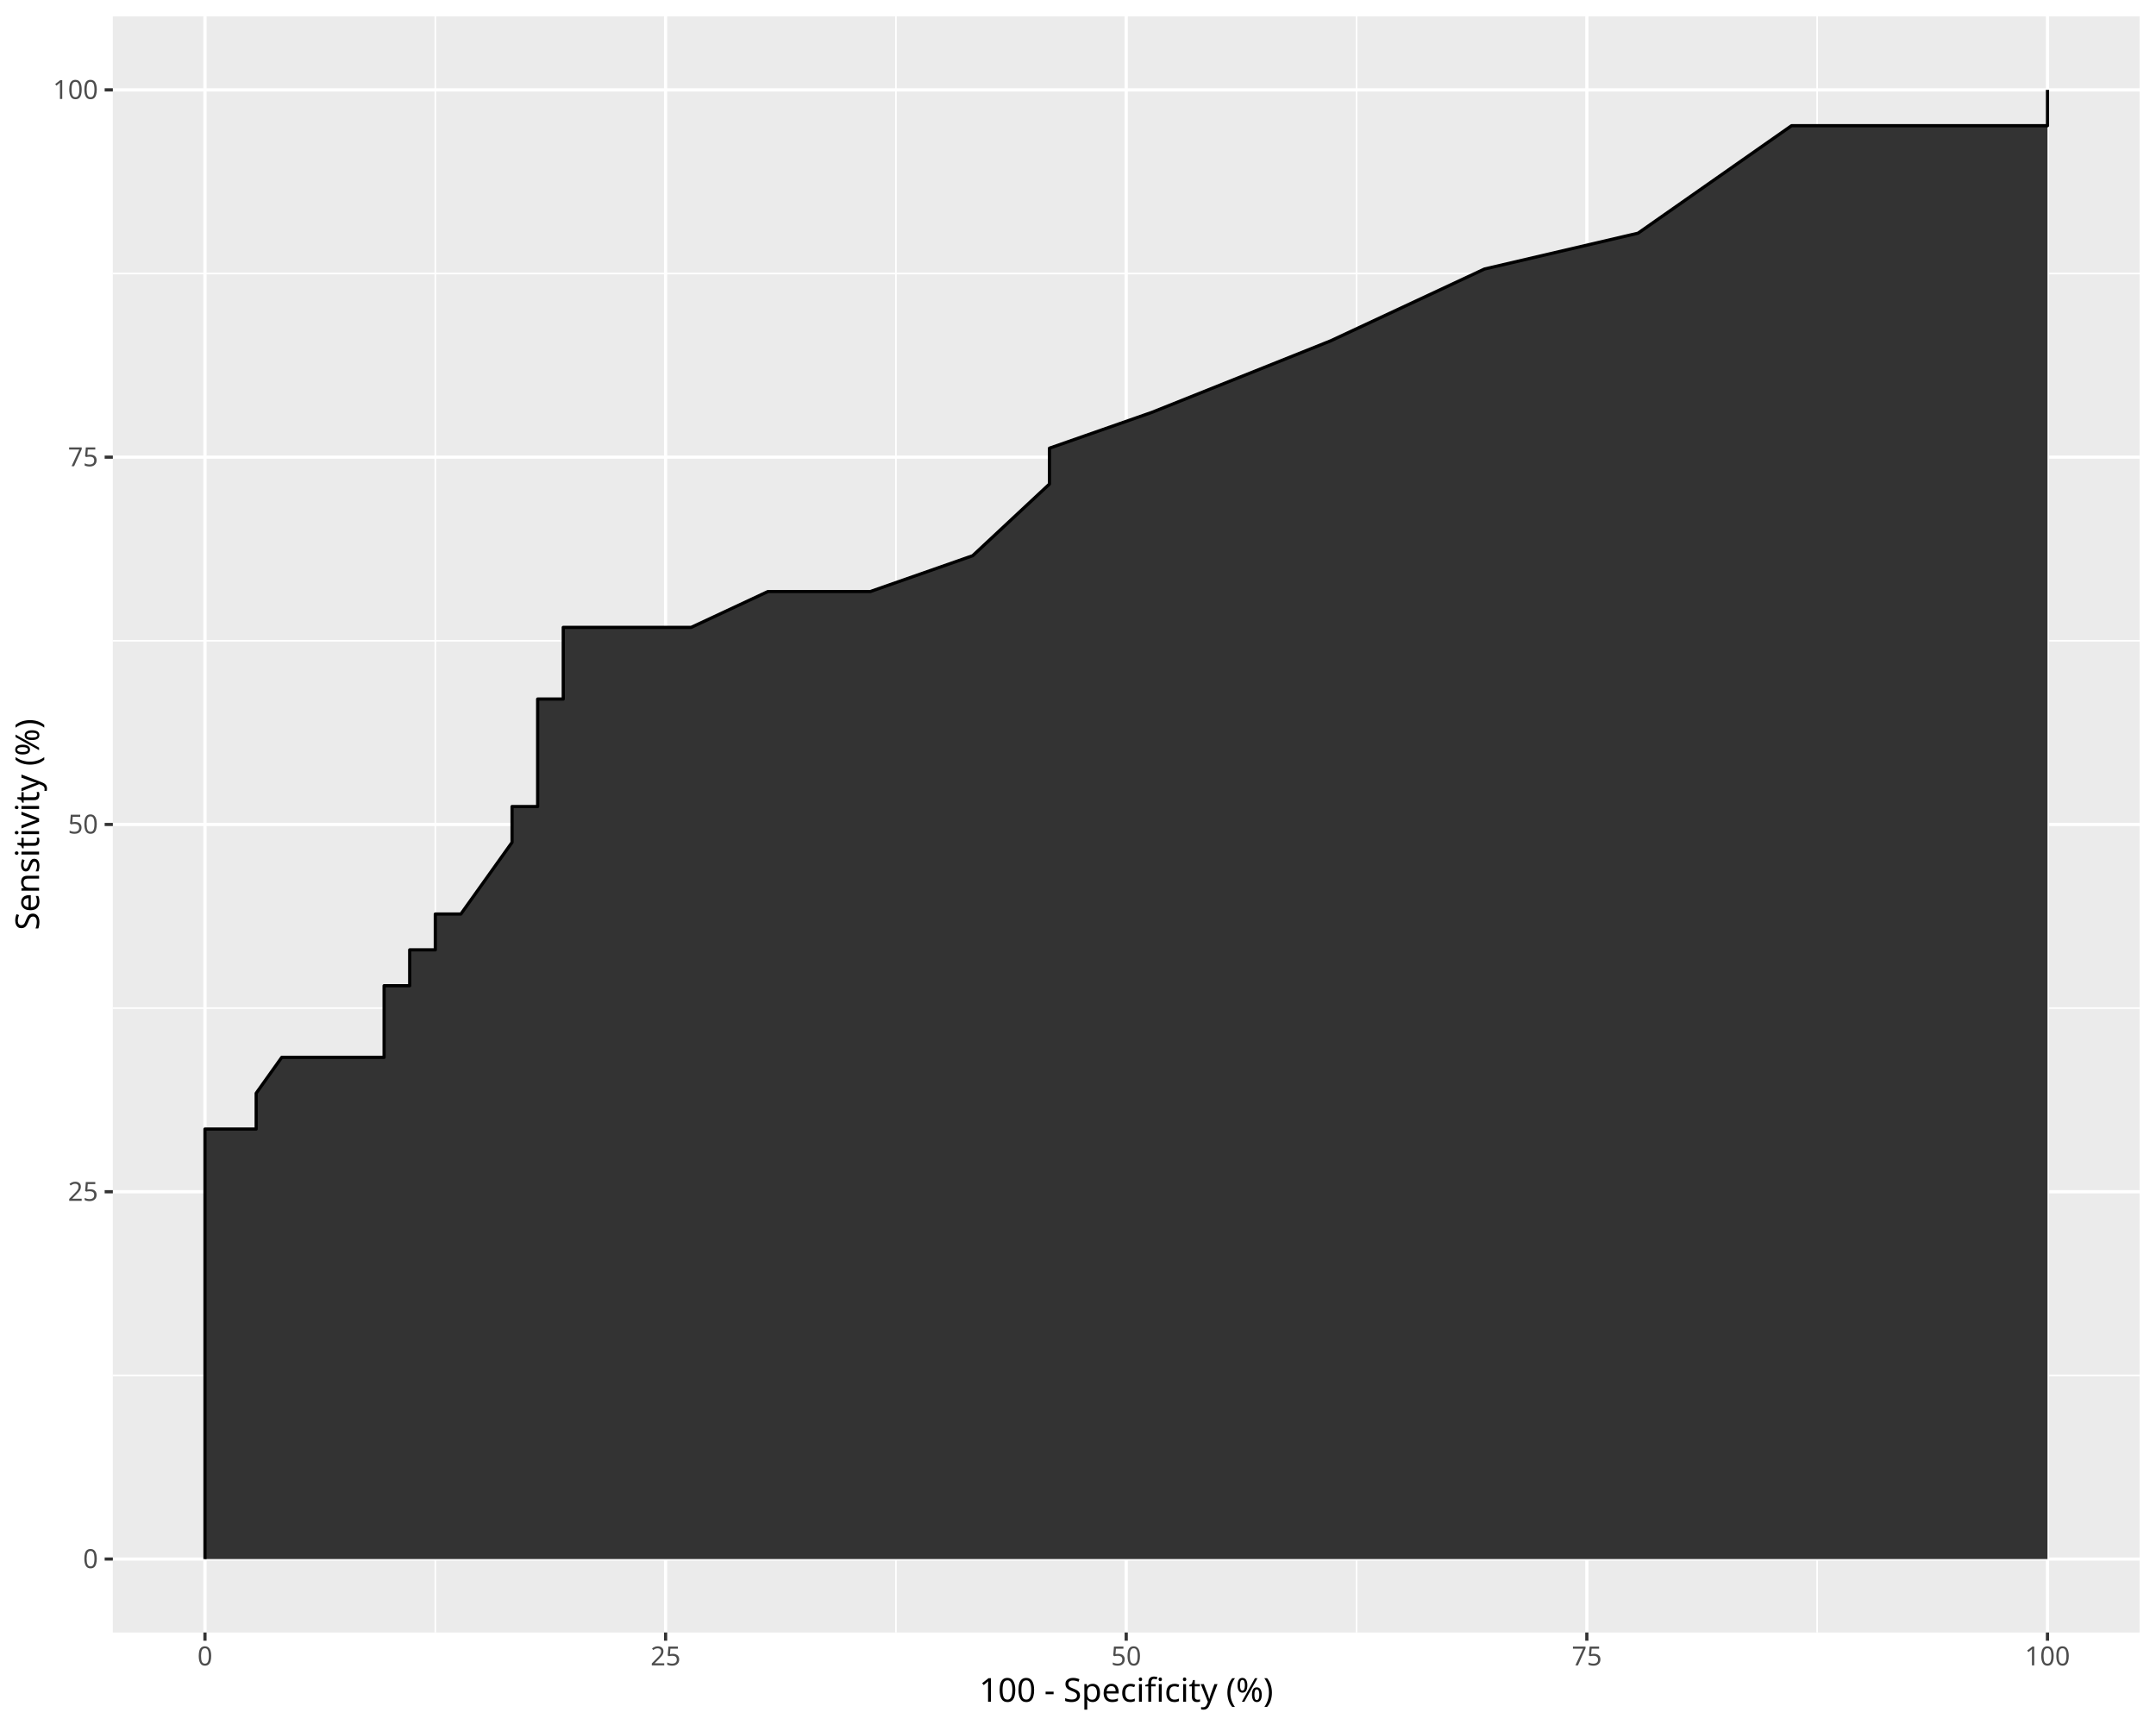
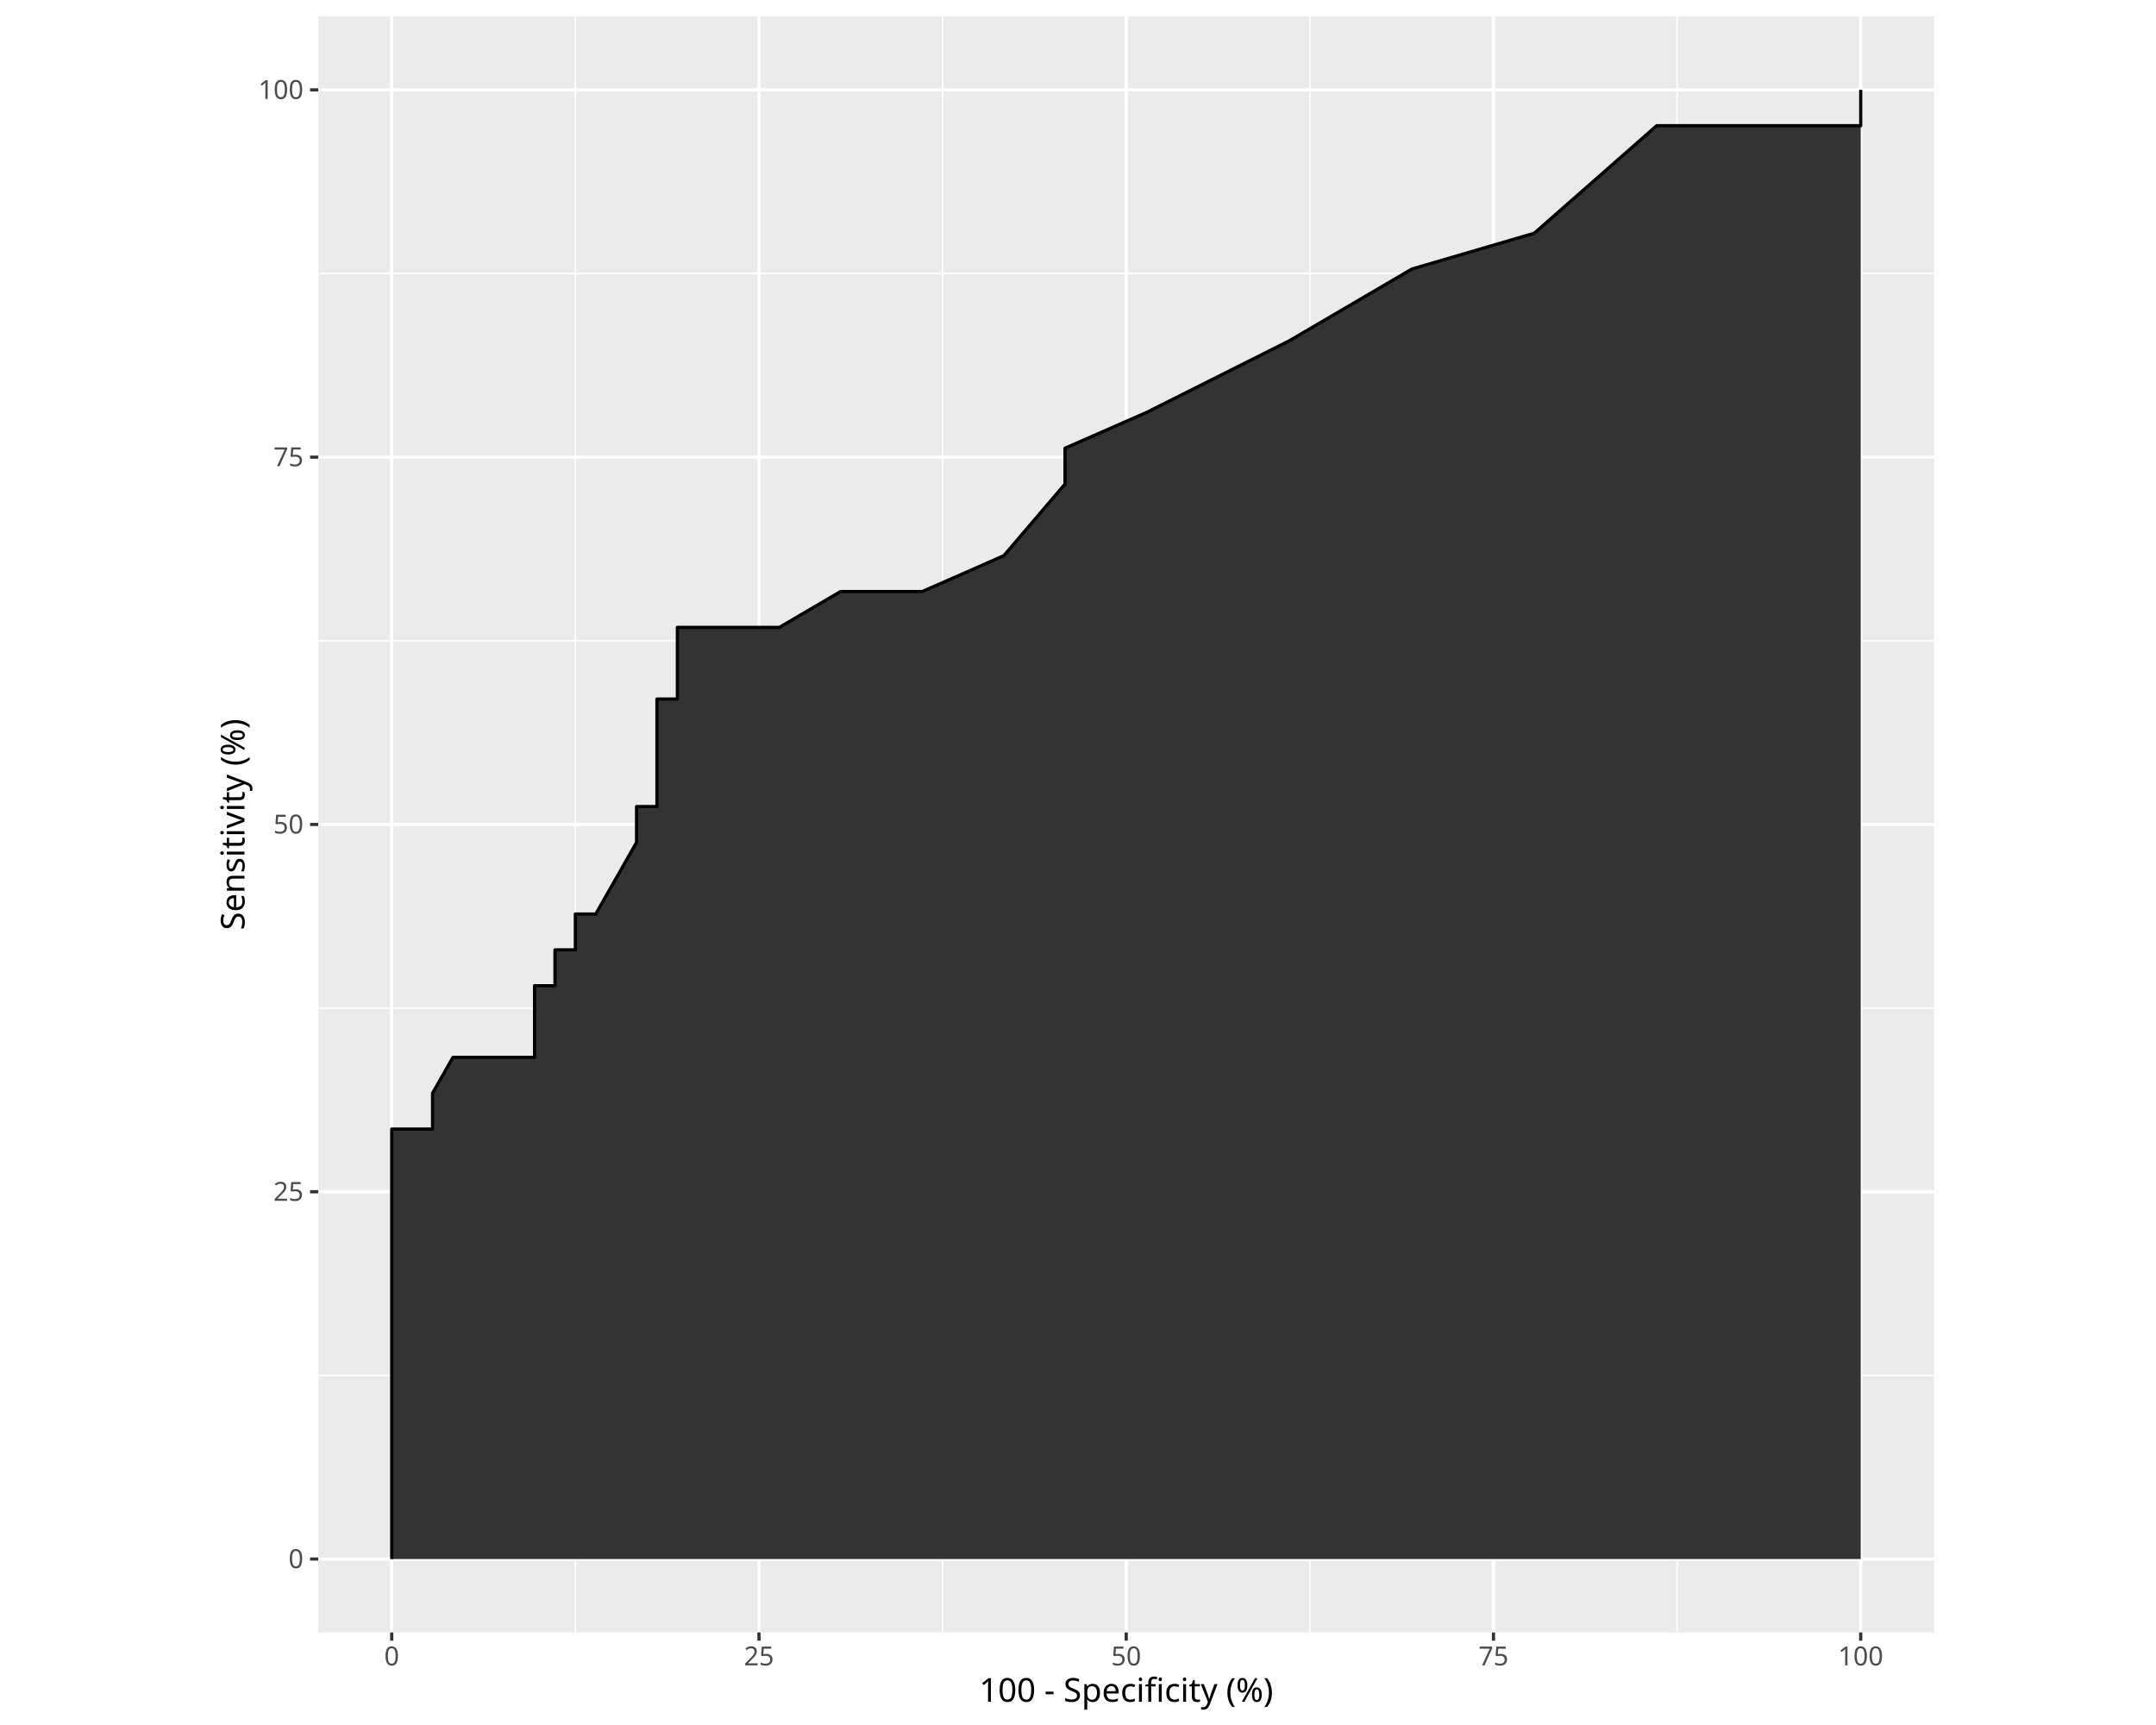
<svg xmlns="http://www.w3.org/2000/svg" class="svglite" data-engine-version="2.0" width="720.00pt" height="576.00pt" viewBox="0 0 720.00 576.00">
  <defs>
    <style type="text/css">
    .svglite line, .svglite polyline, .svglite polygon, .svglite path, .svglite rect, .svglite circle {
      fill: none;
      stroke: #000000;
      stroke-linecap: round;
      stroke-linejoin: round;
      stroke-miterlimit: 10.00;
    }
  </style>
  </defs>
  <rect width="100%" height="100%" style="stroke: none; fill: #FFFFFF;" />
  <defs>
    <clipPath id="cpMC4wMHw3MjAuMDB8MC4wMHw1NzYuMDA=">
      <rect x="0.00" y="0.00" width="720.00" height="576.00" />
    </clipPath>
  </defs>
  <g clip-path="url(#cpMC4wMHw3MjAuMDB8MC4wMHw1NzYuMDA=)">
-     <rect x="0.00" y="0.00" width="720.00" height="576.00" style="stroke-width: 1.07; stroke: #FFFFFF; fill: #FFFFFF;" />
-   </g>
+ </g>
  <defs>
-     <clipPath id="cpMzcuNjl8NzE0LjUyfDUuNDh8NTQ1LjEx">
-       <rect x="37.69" y="5.48" width="676.83" height="539.63" />
+     <clipPath id="cpNjguNjB8NjUxLjQwfDAuMDB8NTc2LjAw">
+       <rect x="68.60" y="0.00" width="582.80" height="576.00" />
    </clipPath>
  </defs>
-   <g clip-path="url(#cpMzcuNjl8NzE0LjUyfDUuNDh8NTQ1LjEx)">
-     <rect x="37.69" y="5.48" width="676.83" height="539.63" style="stroke-width: 1.07; stroke: none; fill: #EBEBEB;" />
-     <polyline points="37.69,459.26 714.52,459.26 " style="stroke-width: 0.53; stroke: #FFFFFF; stroke-linecap: butt;" />
-     <polyline points="37.69,336.62 714.52,336.62 " style="stroke-width: 0.53; stroke: #FFFFFF; stroke-linecap: butt;" />
-     <polyline points="37.69,213.97 714.52,213.97 " style="stroke-width: 0.53; stroke: #FFFFFF; stroke-linecap: butt;" />
-     <polyline points="37.69,91.33 714.52,91.33 " style="stroke-width: 0.53; stroke: #FFFFFF; stroke-linecap: butt;" />
-     <polyline points="145.37,545.11 145.37,5.48 " style="stroke-width: 0.53; stroke: #FFFFFF; stroke-linecap: butt;" />
-     <polyline points="299.19,545.11 299.19,5.48 " style="stroke-width: 0.53; stroke: #FFFFFF; stroke-linecap: butt;" />
-     <polyline points="453.02,545.11 453.02,5.48 " style="stroke-width: 0.53; stroke: #FFFFFF; stroke-linecap: butt;" />
-     <polyline points="606.84,545.11 606.84,5.48 " style="stroke-width: 0.53; stroke: #FFFFFF; stroke-linecap: butt;" />
-     <polyline points="37.69,520.58 714.52,520.58 " style="stroke-width: 1.07; stroke: #FFFFFF; stroke-linecap: butt;" />
-     <polyline points="37.69,397.94 714.52,397.94 " style="stroke-width: 1.07; stroke: #FFFFFF; stroke-linecap: butt;" />
-     <polyline points="37.69,275.30 714.52,275.30 " style="stroke-width: 1.07; stroke: #FFFFFF; stroke-linecap: butt;" />
-     <polyline points="37.69,152.65 714.52,152.65 " style="stroke-width: 1.07; stroke: #FFFFFF; stroke-linecap: butt;" />
-     <polyline points="37.69,30.01 714.52,30.01 " style="stroke-width: 1.07; stroke: #FFFFFF; stroke-linecap: butt;" />
-     <polyline points="68.45,545.11 68.45,5.48 " style="stroke-width: 1.07; stroke: #FFFFFF; stroke-linecap: butt;" />
-     <polyline points="222.28,545.11 222.28,5.48 " style="stroke-width: 1.07; stroke: #FFFFFF; stroke-linecap: butt;" />
-     <polyline points="376.10,545.11 376.10,5.48 " style="stroke-width: 1.07; stroke: #FFFFFF; stroke-linecap: butt;" />
-     <polyline points="529.93,545.11 529.93,5.48 " style="stroke-width: 1.07; stroke: #FFFFFF; stroke-linecap: butt;" />
-     <polyline points="683.76,545.11 683.76,5.48 " style="stroke-width: 1.07; stroke: #FFFFFF; stroke-linecap: butt;" />
-     <polygon points="68.45,520.58 68.45,508.62 68.45,496.65 68.45,484.69 68.45,472.72 68.45,460.76 68.45,448.79 68.45,424.86 68.45,412.90 68.45,400.93 68.45,388.97 68.45,377.00 85.55,377.00 85.55,365.04 94.09,353.07 111.18,353.07 119.73,353.07 128.27,353.07 128.27,329.14 136.82,329.14 136.82,317.17 145.37,317.17 145.37,305.21 153.91,305.21 162.46,293.24 171.00,281.28 171.00,269.31 179.55,269.31 179.55,257.35 179.55,245.38 179.55,233.42 188.10,233.42 188.10,221.45 188.10,209.49 205.19,209.49 213.73,209.49 230.82,209.49 256.46,197.52 290.65,197.52 324.83,185.56 350.47,161.63 350.47,149.66 384.65,137.70 444.47,113.77 495.75,89.83 547.02,77.87 598.30,41.97 615.39,41.97 641.03,41.97 683.76,41.97 683.76,30.01 683.76,520.58 " style="stroke-width: 1.07; stroke: none; stroke-linecap: butt; fill: #333333;" />
-     <polyline points="68.45,520.58 68.45,508.62 68.45,496.65 68.45,484.69 68.45,472.72 68.45,460.76 68.45,448.79 68.45,424.86 68.45,412.90 68.45,400.93 68.45,388.97 68.45,377.00 85.55,377.00 85.55,365.04 94.09,353.07 111.18,353.07 119.73,353.07 128.27,353.07 128.27,329.14 136.82,329.14 136.82,317.17 145.37,317.17 145.37,305.21 153.91,305.21 162.46,293.24 171.00,281.28 171.00,269.31 179.55,269.31 179.55,257.35 179.55,245.38 179.55,233.42 188.10,233.42 188.10,221.45 188.10,209.49 205.19,209.49 213.73,209.49 230.82,209.49 256.46,197.52 290.65,197.52 324.83,185.56 350.47,161.63 350.47,149.66 384.65,137.70 444.47,113.77 495.75,89.83 547.02,77.87 598.30,41.97 615.39,41.97 641.03,41.97 683.76,41.97 683.76,30.01 " style="stroke-width: 1.07; stroke-linecap: butt;" />
+   <g clip-path="url(#cpNjguNjB8NjUxLjQwfDAuMDB8NTc2LjAw)">
+     <rect x="68.60" y="0.00" width="582.80" height="576.00" style="stroke-width: 1.07; stroke: #FFFFFF; fill: #FFFFFF;" />
  </g>
  <g clip-path="url(#cpMC4wMHw3MjAuMDB8MC4wMHw1NzYuMDA=)">
-     <text x="32.76" y="523.61" text-anchor="end" style="font-size: 8.80px; fill: #4D4D4D; font-family: sans;" textLength="4.89px" lengthAdjust="spacingAndGlyphs">0</text>
-     <text x="32.76" y="400.97" text-anchor="end" style="font-size: 8.80px; fill: #4D4D4D; font-family: sans;" textLength="9.79px" lengthAdjust="spacingAndGlyphs">25</text>
-     <text x="32.76" y="278.32" text-anchor="end" style="font-size: 8.80px; fill: #4D4D4D; font-family: sans;" textLength="9.79px" lengthAdjust="spacingAndGlyphs">50</text>
-     <text x="32.76" y="155.68" text-anchor="end" style="font-size: 8.80px; fill: #4D4D4D; font-family: sans;" textLength="9.79px" lengthAdjust="spacingAndGlyphs">75</text>
-     <text x="32.76" y="33.04" text-anchor="end" style="font-size: 8.80px; fill: #4D4D4D; font-family: sans;" textLength="14.68px" lengthAdjust="spacingAndGlyphs">100</text>
-     <polyline points="34.95,520.58 37.69,520.58 " style="stroke-width: 1.07; stroke: #333333; stroke-linecap: butt;" />
-     <polyline points="34.95,397.94 37.69,397.94 " style="stroke-width: 1.07; stroke: #333333; stroke-linecap: butt;" />
-     <polyline points="34.95,275.30 37.69,275.30 " style="stroke-width: 1.07; stroke: #333333; stroke-linecap: butt;" />
-     <polyline points="34.95,152.65 37.69,152.65 " style="stroke-width: 1.07; stroke: #333333; stroke-linecap: butt;" />
-     <polyline points="34.95,30.01 37.69,30.01 " style="stroke-width: 1.07; stroke: #333333; stroke-linecap: butt;" />
-     <polyline points="68.45,547.85 68.45,545.11 " style="stroke-width: 1.07; stroke: #333333; stroke-linecap: butt;" />
-     <polyline points="222.28,547.85 222.28,545.11 " style="stroke-width: 1.07; stroke: #333333; stroke-linecap: butt;" />
+ </g>
+   <defs>
+     <clipPath id="cpMTA2LjI5fDY0NS45Mnw1LjQ4fDU0NS4xMQ==">
+       <rect x="106.29" y="5.48" width="539.63" height="539.63" />
+     </clipPath>
+   </defs>
+   <g clip-path="url(#cpMTA2LjI5fDY0NS45Mnw1LjQ4fDU0NS4xMQ==)">
+     <rect x="106.29" y="5.48" width="539.63" height="539.63" style="stroke-width: 1.07; stroke: none; fill: #EBEBEB;" />
+     <polyline points="106.29,459.26 645.92,459.26 " style="stroke-width: 0.53; stroke: #FFFFFF; stroke-linecap: butt;" />
+     <polyline points="106.29,336.62 645.92,336.62 " style="stroke-width: 0.53; stroke: #FFFFFF; stroke-linecap: butt;" />
+     <polyline points="106.29,213.97 645.92,213.97 " style="stroke-width: 0.53; stroke: #FFFFFF; stroke-linecap: butt;" />
+     <polyline points="106.29,91.33 645.92,91.33 " style="stroke-width: 0.53; stroke: #FFFFFF; stroke-linecap: butt;" />
+     <polyline points="192.14,545.11 192.14,5.48 " style="stroke-width: 0.53; stroke: #FFFFFF; stroke-linecap: butt;" />
+     <polyline points="314.78,545.11 314.78,5.48 " style="stroke-width: 0.53; stroke: #FFFFFF; stroke-linecap: butt;" />
+     <polyline points="437.43,545.11 437.43,5.48 " style="stroke-width: 0.53; stroke: #FFFFFF; stroke-linecap: butt;" />
+     <polyline points="560.07,545.11 560.07,5.48 " style="stroke-width: 0.53; stroke: #FFFFFF; stroke-linecap: butt;" />
+     <polyline points="106.29,520.58 645.92,520.58 " style="stroke-width: 1.07; stroke: #FFFFFF; stroke-linecap: butt;" />
+     <polyline points="106.29,397.94 645.92,397.94 " style="stroke-width: 1.07; stroke: #FFFFFF; stroke-linecap: butt;" />
+     <polyline points="106.29,275.30 645.92,275.30 " style="stroke-width: 1.07; stroke: #FFFFFF; stroke-linecap: butt;" />
+     <polyline points="106.29,152.65 645.92,152.65 " style="stroke-width: 1.07; stroke: #FFFFFF; stroke-linecap: butt;" />
+     <polyline points="106.29,30.01 645.92,30.01 " style="stroke-width: 1.07; stroke: #FFFFFF; stroke-linecap: butt;" />
+     <polyline points="130.82,545.11 130.82,5.48 " style="stroke-width: 1.07; stroke: #FFFFFF; stroke-linecap: butt;" />
+     <polyline points="253.46,545.11 253.46,5.48 " style="stroke-width: 1.07; stroke: #FFFFFF; stroke-linecap: butt;" />
+     <polyline points="376.10,545.11 376.10,5.48 " style="stroke-width: 1.07; stroke: #FFFFFF; stroke-linecap: butt;" />
+     <polyline points="498.75,545.11 498.75,5.48 " style="stroke-width: 1.07; stroke: #FFFFFF; stroke-linecap: butt;" />
+     <polyline points="621.39,545.11 621.39,5.48 " style="stroke-width: 1.07; stroke: #FFFFFF; stroke-linecap: butt;" />
+     <polygon points="130.82,520.58 130.82,508.62 130.82,496.65 130.82,484.69 130.82,472.72 130.82,460.76 130.82,448.79 130.82,424.86 130.82,412.90 130.82,400.93 130.82,388.97 130.82,377.00 144.44,377.00 144.44,365.04 151.26,353.07 164.88,353.07 171.70,353.07 178.51,353.07 178.51,329.14 185.33,329.14 185.33,317.17 192.14,317.17 192.14,305.21 198.95,305.21 205.77,293.24 212.58,281.28 212.58,269.31 219.39,269.31 219.39,257.35 219.39,245.38 219.39,233.42 226.21,233.42 226.21,221.45 226.21,209.49 239.83,209.49 246.65,209.49 260.27,209.49 280.71,197.52 307.97,197.52 335.22,185.56 355.66,161.63 355.66,149.66 382.92,137.70 430.61,113.77 471.49,89.83 512.38,77.87 553.26,41.97 566.88,41.97 587.32,41.97 621.39,41.97 621.39,30.01 621.39,520.58 " style="stroke-width: 1.07; stroke: none; stroke-linecap: butt; fill: #333333;" />
+     <polyline points="130.82,520.58 130.82,508.62 130.82,496.65 130.82,484.69 130.82,472.72 130.82,460.76 130.82,448.79 130.82,424.86 130.82,412.90 130.82,400.93 130.82,388.97 130.82,377.00 144.44,377.00 144.44,365.04 151.26,353.07 164.88,353.07 171.70,353.07 178.51,353.07 178.51,329.14 185.33,329.14 185.33,317.17 192.14,317.17 192.14,305.21 198.95,305.21 205.77,293.24 212.58,281.28 212.58,269.31 219.39,269.31 219.39,257.35 219.39,245.38 219.39,233.42 226.21,233.42 226.21,221.45 226.21,209.49 239.83,209.49 246.65,209.49 260.27,209.49 280.71,197.52 307.97,197.52 335.22,185.56 355.66,161.63 355.66,149.66 382.92,137.70 430.61,113.77 471.49,89.83 512.38,77.87 553.26,41.97 566.88,41.97 587.32,41.97 621.39,41.97 621.39,30.01 " style="stroke-width: 1.07; stroke-linecap: butt;" />
+   </g>
+   <g clip-path="url(#cpMC4wMHw3MjAuMDB8MC4wMHw1NzYuMDA=)">
+     <text x="101.36" y="523.61" text-anchor="end" style="font-size: 8.80px; fill: #4D4D4D; font-family: sans;" textLength="4.89px" lengthAdjust="spacingAndGlyphs">0</text>
+     <text x="101.36" y="400.97" text-anchor="end" style="font-size: 8.80px; fill: #4D4D4D; font-family: sans;" textLength="9.79px" lengthAdjust="spacingAndGlyphs">25</text>
+     <text x="101.36" y="278.32" text-anchor="end" style="font-size: 8.80px; fill: #4D4D4D; font-family: sans;" textLength="9.79px" lengthAdjust="spacingAndGlyphs">50</text>
+     <text x="101.36" y="155.68" text-anchor="end" style="font-size: 8.80px; fill: #4D4D4D; font-family: sans;" textLength="9.79px" lengthAdjust="spacingAndGlyphs">75</text>
+     <text x="101.36" y="33.04" text-anchor="end" style="font-size: 8.80px; fill: #4D4D4D; font-family: sans;" textLength="14.68px" lengthAdjust="spacingAndGlyphs">100</text>
+     <polyline points="103.55,520.58 106.29,520.58 " style="stroke-width: 1.07; stroke: #333333; stroke-linecap: butt;" />
+     <polyline points="103.55,397.94 106.29,397.94 " style="stroke-width: 1.07; stroke: #333333; stroke-linecap: butt;" />
+     <polyline points="103.55,275.30 106.29,275.30 " style="stroke-width: 1.07; stroke: #333333; stroke-linecap: butt;" />
+     <polyline points="103.55,152.65 106.29,152.65 " style="stroke-width: 1.07; stroke: #333333; stroke-linecap: butt;" />
+     <polyline points="103.55,30.01 106.29,30.01 " style="stroke-width: 1.07; stroke: #333333; stroke-linecap: butt;" />
+     <polyline points="130.82,547.85 130.82,545.11 " style="stroke-width: 1.07; stroke: #333333; stroke-linecap: butt;" />
+     <polyline points="253.46,547.85 253.46,545.11 " style="stroke-width: 1.07; stroke: #333333; stroke-linecap: butt;" />
    <polyline points="376.10,547.85 376.10,545.11 " style="stroke-width: 1.07; stroke: #333333; stroke-linecap: butt;" />
-     <polyline points="529.93,547.85 529.93,545.11 " style="stroke-width: 1.07; stroke: #333333; stroke-linecap: butt;" />
-     <polyline points="683.76,547.85 683.76,545.11 " style="stroke-width: 1.07; stroke: #333333; stroke-linecap: butt;" />
-     <text x="68.45" y="556.10" text-anchor="middle" style="font-size: 8.80px; fill: #4D4D4D; font-family: sans;" textLength="4.89px" lengthAdjust="spacingAndGlyphs">0</text>
-     <text x="222.28" y="556.10" text-anchor="middle" style="font-size: 8.80px; fill: #4D4D4D; font-family: sans;" textLength="9.79px" lengthAdjust="spacingAndGlyphs">25</text>
+     <polyline points="498.75,547.85 498.75,545.11 " style="stroke-width: 1.07; stroke: #333333; stroke-linecap: butt;" />
+     <polyline points="621.39,547.85 621.39,545.11 " style="stroke-width: 1.07; stroke: #333333; stroke-linecap: butt;" />
+     <text x="130.82" y="556.10" text-anchor="middle" style="font-size: 8.80px; fill: #4D4D4D; font-family: sans;" textLength="4.89px" lengthAdjust="spacingAndGlyphs">0</text>
+     <text x="253.46" y="556.10" text-anchor="middle" style="font-size: 8.80px; fill: #4D4D4D; font-family: sans;" textLength="9.79px" lengthAdjust="spacingAndGlyphs">25</text>
    <text x="376.10" y="556.10" text-anchor="middle" style="font-size: 8.80px; fill: #4D4D4D; font-family: sans;" textLength="9.79px" lengthAdjust="spacingAndGlyphs">50</text>
-     <text x="529.93" y="556.10" text-anchor="middle" style="font-size: 8.80px; fill: #4D4D4D; font-family: sans;" textLength="9.79px" lengthAdjust="spacingAndGlyphs">75</text>
-     <text x="683.76" y="556.10" text-anchor="middle" style="font-size: 8.80px; fill: #4D4D4D; font-family: sans;" textLength="14.68px" lengthAdjust="spacingAndGlyphs">100</text>
+     <text x="498.75" y="556.10" text-anchor="middle" style="font-size: 8.80px; fill: #4D4D4D; font-family: sans;" textLength="9.79px" lengthAdjust="spacingAndGlyphs">75</text>
+     <text x="621.39" y="556.10" text-anchor="middle" style="font-size: 8.80px; fill: #4D4D4D; font-family: sans;" textLength="14.68px" lengthAdjust="spacingAndGlyphs">100</text>
    <text x="376.10" y="568.24" text-anchor="middle" style="font-size: 11.00px; font-family: sans;" textLength="97.82px" lengthAdjust="spacingAndGlyphs">100 - Specificity (%)</text>
-     <text transform="translate(13.05,275.30) rotate(-90)" text-anchor="middle" style="font-size: 11.00px; font-family: sans;" textLength="69.69px" lengthAdjust="spacingAndGlyphs">Sensitivity (%)</text>
+     <text transform="translate(81.65,275.30) rotate(-90)" text-anchor="middle" style="font-size: 11.00px; font-family: sans;" textLength="69.69px" lengthAdjust="spacingAndGlyphs">Sensitivity (%)</text>
  </g>
</svg>
